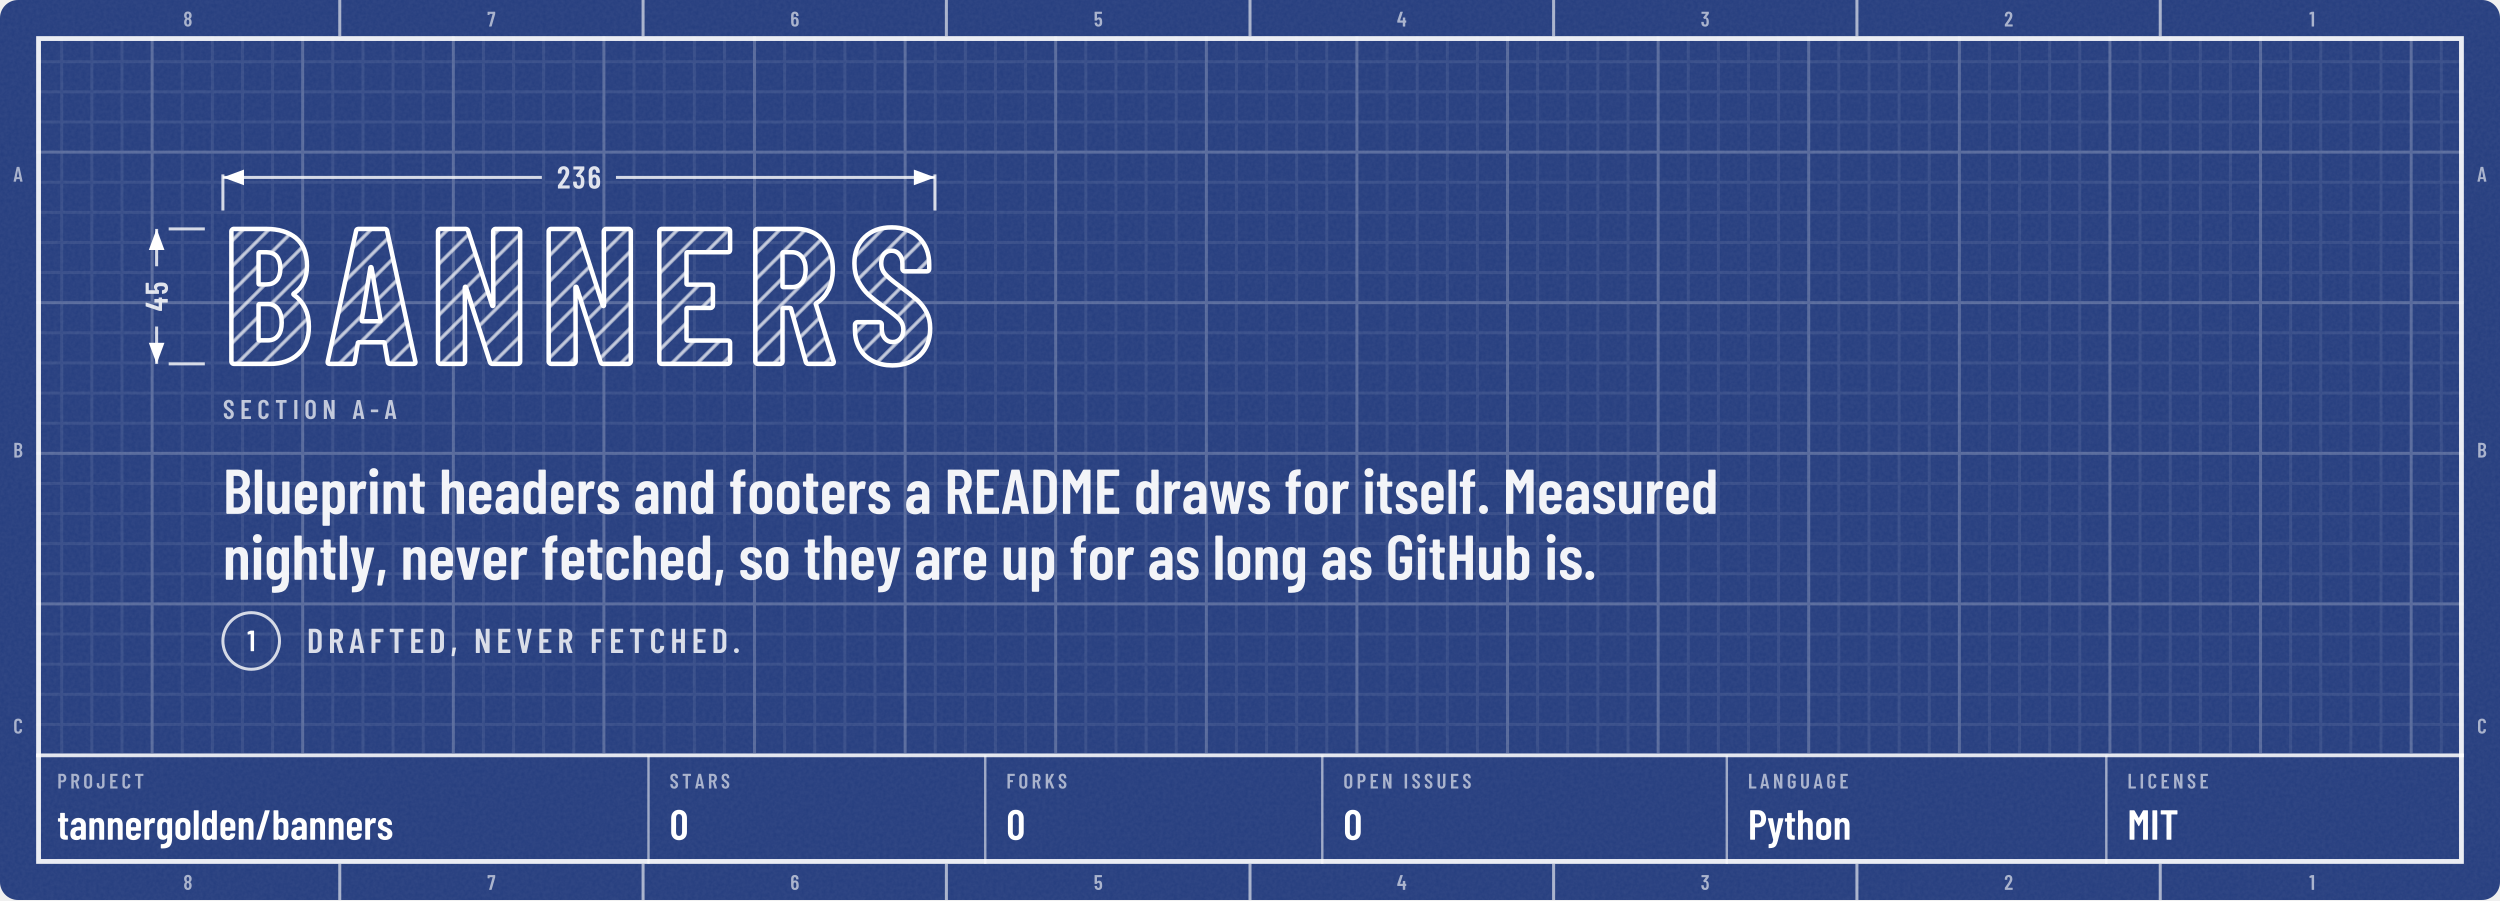
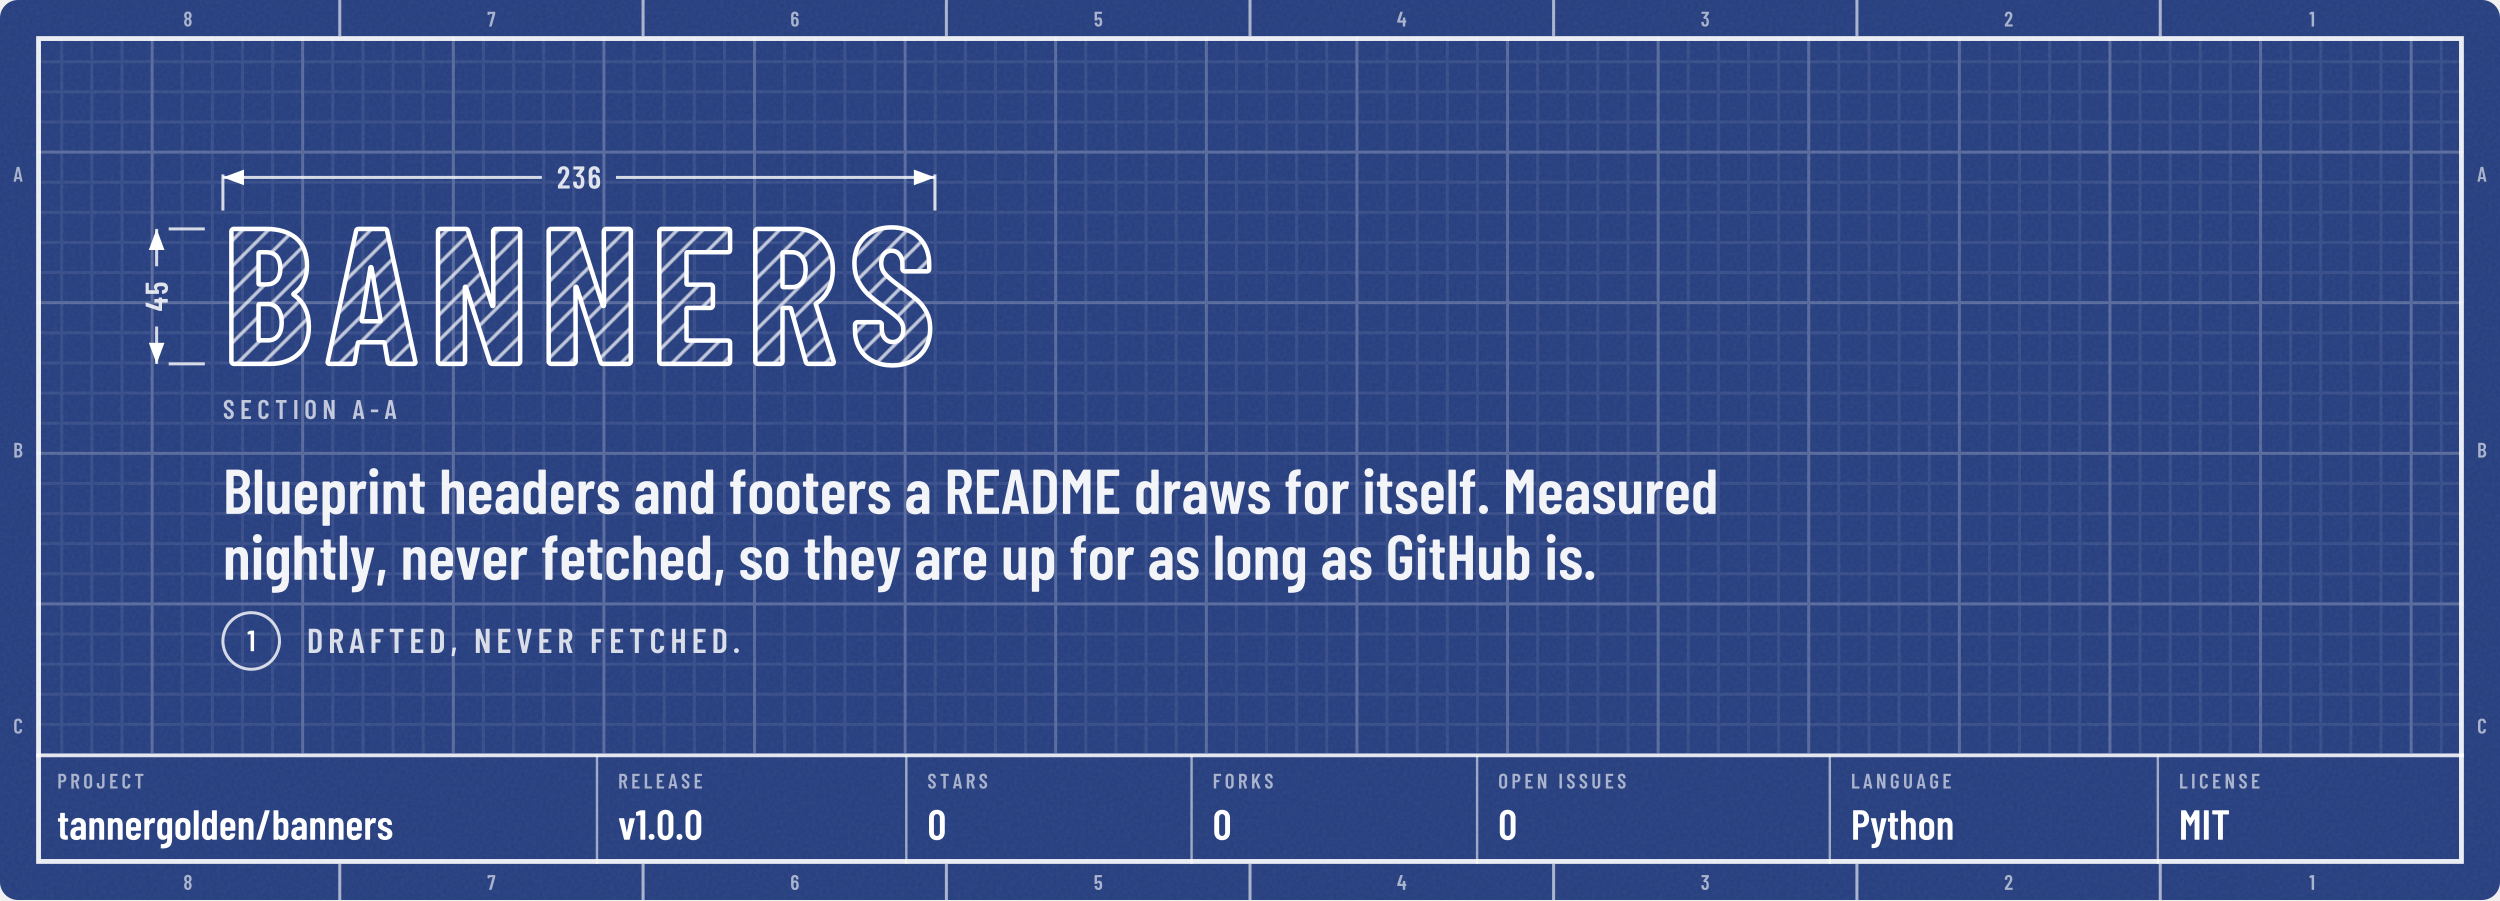
<svg xmlns="http://www.w3.org/2000/svg" width="830" height="299" viewBox="0 0 830 299" role="img" aria-labelledby="t d">
  <defs>
    <g id="kt1" transform="translate(74 120.8) scale(0.064 -0.064)">
      <use href="#n66" x="0" />
      <use href="#n65" x="530" />
      <use href="#n78" x="1072" />
      <use href="#n78" x="1646" />
      <use href="#n69" x="2220" />
      <use href="#n82" x="2718" />
      <use href="#n83" x="3249" />
    </g>
    <mask id="km2" maskUnits="userSpaceOnUse" x="70" y="70.9" width="244.4" height="65.9">
      <use href="#kt1" fill="#FFFFFF" />
    </mask>
    <pattern id="kp3" width="6" height="6" patternUnits="userSpaceOnUse" patternTransform="rotate(45)">
      <path d="M3 0V6" stroke="#FFFFFF" stroke-opacity="0.7" stroke-width="1.1" />
    </pattern>
    <clipPath id="kc4">
      <rect x="0" y="0" width="830" height="298.8" rx="6" />
    </clipPath>
    <filter id="kn5" x="0" y="0" width="100%" height="100%">
      <feTurbulence type="fractalNoise" baseFrequency=".85" numOctaves="2" stitchTiles="stitch" />
      <feColorMatrix values="0 0 0 0 1 0 0 0 0 1 0 0 0 0 1 0 0 0 0.06 0" />
    </filter>
    <pattern id="kp6" width="10" height="10" patternUnits="userSpaceOnUse">
      <path d="M10 .5H.5V10" fill="none" stroke="#FFFFFF" stroke-opacity="0.075" />
    </pattern>
    <pattern id="kp7" width="50" height="50" patternUnits="userSpaceOnUse">
      <path d="M50 .5H.5V50" fill="none" stroke="#FFFFFF" stroke-opacity="0.16" />
    </pattern>
    <clipPath id="kc8">
      <path clip-rule="evenodd" d="M12 12h806v274.8h-806zM12 250.8h806v36h-806z" />
    </clipPath>
    <path id="m44" d="M33 -78 59 146Q60 157 71 157H151Q164 157 161 144L112 -80Q110 -91 99 -91H45Q39 -91 36 -88Q32 -84 33 -78Z" />
    <path id="m45" d="M27 263V339Q27 344 30 348Q34 351 39 351H286Q291 351 294 348Q298 344 298 339V263Q298 258 294 254Q291 251 286 251H39Q34 251 30 254Q27 258 27 263Z" />
    <path id="m46" d="M35 69Q35 100 55 120Q75 140 106 140Q137 140 156 120Q176 100 176 69Q176 38 156 18Q136 -2 106 -2Q75 -2 55 18Q35 38 35 69Z" />
    <path id="m47" d="M21 14 226 690Q229 700 239 700H331Q337 700 340 696Q343 692 341 686L136 10Q133 0 123 0H31Q25 0 22 4Q19 8 21 14Z" />
    <path id="m48" d="M38 183V517Q38 604 89 658Q140 711 224 711Q309 711 360 658Q412 604 412 517V183Q412 96 360 42Q309 -11 224 -11Q140 -11 89 42Q38 96 38 183ZM296 176V524Q296 563 276 586Q257 610 224 610Q192 610 173 586Q154 563 154 524V176Q154 137 173 114Q192 90 224 90Q257 90 276 114Q296 137 296 176Z" />
    <path id="m49" d="M122 700H218Q223 700 226 696Q230 693 230 688V12Q230 7 226 4Q223 0 218 0H126Q121 0 118 4Q114 7 114 12V576Q114 578 112 580Q111 582 109 581L27 565H24Q13 565 13 576L10 643Q10 653 18 657L107 697Q114 700 122 700Z" />
    <path id="m50" d="M173 100H392Q397 100 400 96Q404 93 404 88V12Q404 7 400 4Q397 0 392 0H43Q38 0 34 4Q31 7 31 12V92Q31 101 36 107L75 160Q114 212 152 266Q189 320 215 363Q273 459 273 522Q273 562 256 585Q238 608 209 608Q180 608 163 586Q146 563 147 526V487Q147 482 144 478Q140 475 135 475H41Q36 475 32 478Q29 482 29 487V530Q33 610 84 659Q134 708 214 708Q293 708 342 656Q390 605 390 521Q390 471 373 422Q356 373 319 317Q294 277 260 229Q225 181 214 166Q184 126 170 106Q168 104 169 102Q170 100 173 100Z" />
    <path id="m51" d="M387 218Q387 169 380 134Q368 66 326 29Q283 -8 210 -8Q134 -8 86 32Q38 73 32 143Q30 165 28 207Q28 219 40 219H132Q144 219 144 207Q146 173 148 156Q153 125 169 108Q185 92 210 92Q234 92 250 108Q266 123 271 152Q276 182 276 230Q276 281 269 315Q263 341 248 355Q233 369 210 369Q195 369 183 360Q177 356 174 356Q172 356 166 360L119 408Q115 412 115 417Q115 421 118 425L243 595Q245 597 244 599Q242 601 239 601H49Q44 601 40 604Q37 608 37 613V688Q37 693 40 696Q44 700 49 700H373Q378 700 382 696Q385 693 385 688V609Q385 602 380 594L266 438Q262 432 268 431Q309 426 338 392Q368 358 378 307Q387 267 387 218Z" />
    <path id="m52" d="M443 275V194Q443 189 440 186Q436 182 431 182H401Q396 182 396 177V12Q396 7 392 4Q389 0 384 0H292Q287 0 284 4Q280 7 280 12V177Q280 182 275 182H29Q24 182 20 186Q17 189 17 194V259Q17 268 19 274L158 690Q161 700 171 700H271Q277 700 280 696Q283 693 281 686L153 293Q152 287 157 287H275Q280 287 280 292V412Q280 417 284 420Q287 424 292 424H384Q389 424 392 420Q396 417 396 412V292Q396 287 401 287H431Q436 287 440 284Q443 280 443 275Z" />
    <path id="m53" d="M400 216Q400 175 396 146Q391 72 344 32Q297 -8 219 -8Q145 -8 99 30Q53 68 43 144L40 172Q40 184 52 184H144Q156 184 157 172Q157 166 159 154Q171 92 219 92Q244 92 260 108Q275 124 280 153Q284 178 284 217Q284 254 278 281Q273 307 258 322Q242 336 219 336Q171 336 157 290Q154 279 144 279H51Q46 279 42 282Q39 286 39 291V688Q39 693 42 696Q46 700 51 700H377Q382 700 386 696Q389 693 389 688V612Q389 607 386 604Q382 600 377 600H160Q155 600 155 595V400Q155 397 157 396Q159 396 161 398Q178 416 202 426Q227 437 254 437Q314 437 350 398Q387 360 394 290Q400 259 400 216Z" />
    <path id="m54" d="M401 216Q401 193 399 151Q394 75 346 34Q299 -8 221 -8Q147 -8 101 30Q55 69 46 144Q40 171 40 207L39 532Q39 613 88 660Q138 708 219 708Q295 708 343 660Q391 612 391 532V507Q391 502 388 498Q384 495 379 495H287Q282 495 278 498Q275 502 275 507V526Q275 560 258 582Q242 605 219 605Q191 605 174 583Q156 561 156 526V423Q156 420 158 419Q160 418 162 420Q191 447 234 447Q303 447 346 403Q389 359 396 286Q401 253 401 216ZM284 224Q284 250 279 295Q267 353 220 353Q196 353 180 338Q165 322 160 292Q156 257 156 224Q156 195 159 157Q164 125 180 108Q195 91 220 91Q245 91 260 109Q276 127 281 160Q284 196 284 224Z" />
    <path id="m55" d="M90 13 255 594Q257 600 251 600H116Q111 600 111 595V559Q111 554 108 550Q104 547 99 547H28Q23 547 20 550Q16 554 16 559L17 688Q17 693 20 696Q24 700 29 700H368Q373 700 376 696Q380 693 380 688V607Q380 603 378 593L211 10Q208 0 197 0H100Q87 0 90 13Z" />
    <path id="m56" d="M325 364Q358 345 375 306Q396 259 396 200Q396 147 380 107Q360 53 318 22Q275 -8 216 -8Q158 -8 116 22Q73 52 53 106Q38 148 38 200Q38 259 56 301Q71 341 109 363Q113 366 109 369Q76 390 58 427Q38 470 38 523Q38 581 58 620Q78 664 120 688Q161 712 216 712Q270 712 312 688Q353 665 374 621Q396 579 396 523Q396 471 376 429Q358 392 325 371Q319 367 325 364ZM159 559Q152 541 152 513Q152 483 162 456Q169 435 183 423Q197 411 216 411Q237 411 252 424Q266 436 273 459Q281 483 281 513Q281 547 271 568Q264 589 250 600Q236 612 216 612Q198 612 184 602Q171 591 164 573ZM281 206Q281 244 272 271Q266 295 252 308Q237 322 216 322Q195 322 180 308Q166 294 160 268Q152 242 152 208Q152 177 158 151Q163 123 178 108Q194 92 216 92Q239 92 255 108Q271 124 276 153Q281 180 281 206Z" />
    <path id="m65" d="M325 11 306 116Q306 121 300 121H154Q148 121 148 116L129 11Q128 0 116 0H25Q11 0 14 13L162 689Q164 700 175 700H281Q292 700 294 689L442 13V9Q442 0 431 0H338Q326 0 325 11ZM171 212H282Q288 212 287 217L229 533Q228 536 226 536Q224 536 223 533L166 217Q165 212 171 212Z" />
    <path id="m66" d="M242 0H66Q61 0 58 4Q54 7 54 12V688Q54 693 58 696Q61 700 66 700H224Q319 700 373 652Q427 604 427 512Q427 409 354 365Q349 362 352 359Q391 334 413 292Q435 250 435 192Q435 100 382 50Q328 0 242 0ZM170 595V409Q170 404 175 404H226Q267 404 290 429Q313 454 313 500Q313 548 290 574Q267 600 226 600H175Q170 600 170 595ZM319 208Q319 260 296 290Q273 319 233 319H175Q170 319 170 314V106Q170 101 175 101H233Q273 101 296 129Q319 157 319 208Z" />
    <path id="m67" d="M42 180V521Q42 607 94 658Q145 708 230 708Q316 708 368 658Q420 607 420 521V509Q420 504 416 500Q413 496 408 496L315 492Q303 492 303 504V529Q303 564 283 586Q263 608 230 608Q198 608 178 586Q158 564 158 529V171Q158 136 178 114Q198 92 230 92Q263 92 283 114Q303 136 303 171V196Q303 201 306 204Q310 208 315 208L408 204Q413 204 416 200Q420 197 420 192V180Q420 95 368 44Q316 -8 230 -8Q145 -8 94 44Q42 95 42 180Z" />
    <path id="m68" d="M54 12V688Q54 693 58 696Q61 700 66 700H237Q323 700 374 648Q426 596 426 509V191Q426 104 374 52Q323 0 237 0H66Q61 0 58 4Q54 7 54 12ZM175 100 235 101Q268 101 288 128Q309 154 310 198V502Q310 547 290 574Q269 600 234 600H175Q170 600 170 595V105Q170 100 175 100Z" />
    <path id="m69" d="M391 600H175Q170 600 170 595V406Q170 401 175 401H303Q308 401 312 398Q315 394 315 389V312Q315 307 312 304Q308 300 303 300H175Q170 300 170 295V105Q170 100 175 100H391Q396 100 400 96Q403 93 403 88V12Q403 7 400 4Q396 0 391 0H66Q61 0 58 4Q54 7 54 12V688Q54 693 58 696Q61 700 66 700H391Q396 700 400 696Q403 693 403 688V612Q403 607 400 604Q396 600 391 600Z" />
    <path id="m70" d="M390 600H175Q170 600 170 595V406Q170 401 175 401H302Q307 401 310 398Q314 394 314 389V312Q314 307 310 304Q307 300 302 300H175Q170 300 170 295V12Q170 7 166 4Q163 0 158 0H66Q61 0 58 4Q54 7 54 12V688Q54 693 58 696Q61 700 66 700H390Q395 700 398 696Q402 693 402 688V612Q402 607 398 604Q395 600 390 600Z" />
    <path id="m71" d="M42 173V527Q42 609 94 658Q145 708 230 708Q315 708 368 658Q420 609 420 526V487Q420 482 416 478Q413 475 408 475H316Q311 475 308 478Q304 482 304 487V528Q304 564 284 586Q263 608 230 608Q197 608 177 586Q157 564 157 528V172Q157 136 177 114Q197 92 230 92Q263 92 284 114Q304 136 304 172V268Q304 273 299 273H238Q233 273 230 276Q226 280 226 285V358Q226 363 230 366Q233 370 238 370H408Q413 370 416 366Q420 363 420 358V173Q420 91 368 42Q315 -8 230 -8Q145 -8 94 42Q42 91 42 173Z" />
    <path id="m72" d="M319 700H411Q416 700 420 696Q423 693 423 688V12Q423 7 420 4Q416 0 411 0H319Q314 0 310 4Q307 7 307 12V295Q307 300 302 300H175Q170 300 170 295V12Q170 7 166 4Q163 0 158 0H66Q61 0 58 4Q54 7 54 12V688Q54 693 58 696Q61 700 66 700H158Q163 700 166 696Q170 693 170 688V406Q170 401 175 401H302Q307 401 307 406V688Q307 693 310 696Q314 700 319 700Z" />
    <path id="m73" d="M54 12V688Q54 693 58 696Q61 700 66 700H158Q163 700 166 696Q170 693 170 688V12Q170 7 166 4Q163 0 158 0H66Q61 0 58 4Q54 7 54 12Z" />
    <path id="m74" d="M17 173V247Q17 252 20 256Q24 259 29 259H121Q126 259 130 256Q133 252 133 247V171Q133 136 152 114Q171 92 202 92Q233 92 252 114Q272 136 272 171V688Q272 693 276 696Q279 700 284 700H376Q381 700 384 696Q388 693 388 688V173Q388 91 336 42Q285 -8 202 -8Q119 -8 68 42Q17 91 17 173Z" />
    <path id="m75" d="M54 12V688Q54 693 58 696Q61 700 66 700H158Q163 700 166 696Q170 693 170 688V412Q170 408 172 408Q174 407 176 410L326 691Q331 700 341 700H440Q447 700 449 696Q451 692 448 686L298 405Q297 401 297 399L459 14Q460 12 460 8Q460 0 450 0H351Q340 0 337 9L219 298Q218 301 216 300Q214 300 212 298L172 231Q170 227 170 225V12Q170 7 166 4Q163 0 158 0H66Q61 0 58 4Q54 7 54 12Z" />
    <path id="m76" d="M54 12V688Q54 693 58 696Q61 700 66 700H158Q163 700 166 696Q170 693 170 688V105Q170 100 175 100H391Q396 100 400 96Q403 93 403 88V12Q403 7 400 4Q396 0 391 0H66Q61 0 58 4Q54 7 54 12Z" />
    <path id="m77" d="M383 700H475Q480 700 484 696Q487 693 487 688V12Q487 7 484 4Q480 0 475 0H383Q378 0 374 4Q371 7 371 12V484Q371 488 369 488Q367 488 365 485L278 327Q273 319 269 319Q265 319 260 327L173 485Q171 488 169 488Q167 488 167 484V12Q167 7 164 4Q160 0 155 0H63Q58 0 54 4Q51 7 51 12V688Q51 693 54 696Q58 700 63 700H155Q165 700 170 692L267 521Q270 517 273 521L368 692Q373 700 383 700Z" />
    <path id="m78" d="M350 700H441Q446 700 450 696Q453 693 453 688V12Q453 7 450 4Q446 0 441 0H336Q326 0 323 10L174 434Q173 437 170 436Q168 436 168 433L169 12Q169 7 166 4Q162 0 157 0H66Q61 0 58 4Q54 7 54 12V688Q54 693 58 696Q61 700 66 700H169Q179 700 182 690L332 269Q333 266 336 266Q338 267 338 270V688Q338 693 342 696Q345 700 350 700Z" />
    <path id="m79" d="M42 182V518Q42 604 94 656Q147 708 233 708Q319 708 372 656Q425 604 425 518V182Q425 96 372 44Q319 -8 233 -8Q147 -8 94 44Q42 96 42 182ZM309 177V523Q309 561 288 584Q267 608 233 608Q199 608 178 584Q158 561 158 523V177Q158 139 178 116Q199 92 233 92Q267 92 288 116Q309 139 309 177Z" />
    <path id="m80" d="M432 495Q432 405 384 350Q337 295 259 295H174Q169 295 169 290V12Q169 7 166 4Q162 0 157 0H65Q60 0 56 4Q53 7 53 12V689Q53 694 56 698Q60 701 65 701H253Q306 701 346 675Q387 649 410 602Q432 555 432 495ZM316 492Q316 542 294 572Q271 601 234 601H174Q169 601 169 596V391Q169 386 174 386H234Q271 386 294 414Q316 443 316 492Z" />
    <path id="m82" d="M318 10 233 297Q231 301 228 301H175Q170 301 170 296V12Q170 7 166 4Q163 0 158 0H66Q61 0 58 4Q54 7 54 12V688Q54 693 58 696Q61 700 66 700H254Q307 700 348 674Q388 649 410 602Q433 556 433 496Q433 434 409 389Q385 344 342 321Q338 320 339 315L437 14Q438 12 438 9Q438 0 427 0H331Q321 0 318 10ZM170 595V396Q170 391 175 391H236Q272 391 294 419Q317 447 317 495Q317 543 294 572Q272 600 236 600H175Q170 600 170 595Z" />
    <path id="m83" d="M34 173V199Q34 204 38 208Q41 211 46 211H137Q142 211 146 208Q149 204 149 199V179Q149 140 168 116Q188 92 219 92Q250 92 270 114Q290 137 290 174Q290 200 279 219Q268 238 248 255Q228 272 184 304Q134 340 104 368Q73 396 52 436Q32 475 32 527Q32 610 82 659Q132 708 214 708Q297 708 348 656Q399 605 399 520V496Q399 491 396 488Q392 484 387 484H297Q292 484 288 488Q285 491 285 496V522Q285 561 266 584Q246 608 214 608Q184 608 165 586Q146 565 146 527Q146 491 166 466Q187 441 247 397Q308 352 339 324Q370 295 387 261Q404 227 404 180Q404 95 353 44Q302 -8 219 -8Q136 -8 85 42Q34 92 34 173Z" />
    <path id="m84" d="M425 688V612Q425 607 422 604Q418 600 413 600H286Q281 600 281 595V12Q281 7 278 4Q274 0 269 0H177Q172 0 168 4Q165 7 165 12V595Q165 600 160 600H40Q35 600 32 604Q28 607 28 612V688Q28 693 32 696Q35 700 40 700H413Q418 700 422 696Q425 693 425 688Z" />
    <path id="m85" d="M50 194V688Q50 693 54 696Q57 700 62 700H154Q159 700 162 696Q166 693 166 688V182Q166 142 186 117Q206 92 239 92Q272 92 292 117Q312 142 312 182V688Q312 693 316 696Q319 700 324 700H416Q421 700 424 696Q428 693 428 688V194Q428 103 376 48Q324 -8 239 -8Q153 -8 102 48Q50 103 50 194Z" />
    <path id="m86" d="M171 11 28 687 27 691Q27 700 38 700H139Q151 700 152 689L235 208Q236 205 238 205Q240 205 241 208L322 689Q323 700 335 700H433Q446 700 443 687L299 11Q297 0 286 0H184Q173 0 171 11Z" />
    <path id="m97" d="M397 352V12Q397 7 394 4Q390 0 385 0H293Q288 0 284 4Q281 7 281 12V31Q281 34 279 35Q277 36 275 33Q240 -8 173 -8Q116 -8 72 24Q29 57 29 143Q29 233 82 271Q134 309 224 309H276Q281 309 281 314V340Q281 376 263 398Q245 419 218 419Q197 419 183 406Q169 392 166 369Q165 357 153 357H56Q44 357 45 369Q50 437 98 478Q147 519 220 519Q299 519 348 473Q397 427 397 352ZM281 160V217Q281 222 276 222H224Q190 222 169 204Q148 185 148 150Q148 119 164 104Q180 88 205 88Q235 88 258 107Q281 126 281 160Z" />
    <path id="m98" d="M399 357V154Q399 80 362 36Q325 -8 258 -8Q204 -8 168 27Q166 29 164 28Q162 27 162 24V12Q162 7 158 4Q155 0 150 0H58Q53 0 50 4Q46 7 46 12V688Q46 693 50 696Q53 700 58 700H150Q155 700 158 696Q162 693 162 688V486Q162 483 164 482Q167 482 170 486Q189 503 212 511Q236 519 258 519Q324 519 362 476Q399 433 399 357ZM222 419Q198 419 182 404Q166 388 162 362V149Q166 123 182 108Q198 92 222 92Q250 92 267 112Q284 131 284 163V348Q284 380 267 400Q250 419 222 419Z" />
    <path id="m99" d="M38 155V357Q38 430 86 474Q133 519 215 519Q297 519 345 476Q393 432 393 365V351Q393 346 390 342Q386 339 381 339L289 335Q277 335 277 347V357Q277 382 260 400Q242 419 215 419Q188 419 171 399Q154 379 154 348V163Q154 132 171 112Q188 92 215 92Q242 92 260 110Q277 129 277 155V165Q277 170 280 174Q284 177 289 177L381 176Q386 176 390 172Q393 169 393 164V146Q393 77 345 34Q297 -8 215 -8Q133 -8 86 36Q38 80 38 155Z" />
    <path id="m100" d="M287 700H379Q384 700 388 696Q391 693 391 688V12Q391 7 388 4Q384 0 379 0H287Q282 0 278 4Q275 7 275 12V24Q275 27 273 28Q271 29 269 27Q233 -8 179 -8Q112 -8 75 36Q38 80 38 154V357Q38 433 76 476Q113 519 179 519Q202 519 226 510Q250 502 269 483Q271 481 273 482Q275 483 275 486V688Q275 693 278 696Q282 700 287 700ZM275 149V362Q271 388 255 404Q239 419 215 419Q187 419 170 400Q153 380 153 348V163Q153 131 170 112Q187 92 215 92Q239 92 255 108Q271 123 275 149Z" />
    <path id="m101" d="M380 213H159Q154 213 154 208V163Q154 132 171 112Q188 92 215 92Q238 92 254 106Q271 121 276 144Q279 154 289 154L378 150Q383 150 386 146Q390 143 389 137Q382 67 338 30Q294 -8 215 -8Q133 -8 86 36Q38 79 38 154V357Q38 430 86 474Q133 519 215 519Q297 519 344 474Q392 430 392 357V225Q392 220 388 216Q385 213 380 213ZM154 348V303Q154 298 159 298H272Q277 298 277 303V348Q277 380 260 400Q243 419 215 419Q188 419 171 399Q154 379 154 348Z" />
    <path id="m102" d="M265 499V440Q265 435 262 432Q258 428 253 428H191Q186 428 186 423V12Q186 7 182 4Q179 0 174 0H83Q78 0 74 4Q71 7 71 12V423Q71 428 66 428H34Q29 428 26 432Q22 435 22 440V499Q22 504 26 508Q29 511 34 511H66Q71 511 71 516V541Q71 631 112 668Q153 705 243 704H251Q256 704 260 700Q263 697 263 692L261 624Q261 619 258 616Q254 612 249 612H244Q214 611 200 592Q186 574 186 536V516Q186 511 191 511H253Q258 511 262 508Q265 504 265 499Z" />
    <path id="m103" d="M287 511H379Q384 511 388 508Q391 504 391 499V19Q391 -89 342 -148Q293 -206 167 -206Q145 -206 134 -205Q122 -204 122 -192V-115Q122 -102 135 -104Q192 -105 222 -90Q253 -75 264 -46Q275 -17 275 30V41Q275 44 273 44Q271 45 269 42Q236 -1 175 -1Q108 -1 73 42Q38 86 38 161V357Q38 434 74 476Q109 519 175 519Q236 519 269 476Q271 473 273 474Q275 474 275 477V499Q275 504 278 508Q282 511 287 511ZM275 169V348Q275 380 258 400Q242 419 215 419Q188 419 171 399Q154 379 154 348V169Q154 138 171 118Q188 99 215 99Q242 99 258 118Q275 138 275 169Z" />
    <path id="m104" d="M397 352V12Q397 7 394 4Q390 0 385 0H293Q288 0 284 4Q281 7 281 12V343Q281 379 266 399Q251 419 223 419Q194 419 178 398Q162 377 162 340V12Q162 7 158 4Q155 0 150 0H58Q53 0 50 4Q46 7 46 12V688Q46 693 50 696Q53 700 58 700H150Q155 700 158 696Q162 693 162 688V479Q162 476 164 476Q167 475 170 479Q204 519 265 519Q330 519 364 476Q397 432 397 352Z" />
    <path id="m105" d="M36 652Q36 683 56 703Q76 723 107 723Q138 723 158 703Q177 683 177 652Q177 621 157 601Q137 581 107 581Q76 581 56 601Q36 621 36 652ZM50 12V499Q50 504 54 508Q57 511 62 511H154Q159 511 162 508Q166 504 166 499V12Q166 7 162 4Q159 0 154 0H62Q57 0 54 4Q50 7 50 12Z" />
    <path id="m108" d="M42 12V688Q42 693 46 696Q49 700 54 700H146Q151 700 154 696Q158 693 158 688V12Q158 7 154 4Q151 0 146 0H54Q49 0 46 4Q42 7 42 12Z" />
    <path id="m110" d="M397 352V12Q397 7 394 4Q390 0 385 0H293Q288 0 284 4Q281 7 281 12V343Q281 379 266 399Q251 419 223 419Q194 419 178 398Q162 377 162 340V12Q162 7 158 4Q155 0 150 0H58Q53 0 50 4Q46 7 46 12V499Q46 504 50 508Q53 511 58 511H150Q155 511 158 508Q162 504 162 499V479Q162 476 164 476Q167 475 170 479Q204 519 265 519Q330 519 364 476Q397 432 397 352Z" />
    <path id="m111" d="M38 155V356Q38 430 86 474Q134 519 216 519Q299 519 347 474Q395 430 395 356V155Q395 80 348 36Q300 -8 216 -8Q133 -8 86 36Q38 80 38 155ZM279 164V348Q279 379 262 399Q244 419 216 419Q188 419 171 400Q154 380 154 348V164Q154 132 171 112Q188 93 216 93Q244 93 262 112Q279 132 279 164Z" />
    <path id="m112" d="M403 357V155Q403 78 366 35Q329 -8 262 -8Q239 -8 215 0Q191 9 172 28Q170 30 168 29Q166 28 166 25V-177Q166 -182 162 -186Q159 -189 154 -189H62Q57 -189 54 -186Q50 -182 50 -177V499Q50 504 54 508Q57 511 62 511H154Q159 511 162 508Q166 504 166 499V487Q166 484 168 484Q171 483 174 487Q209 519 262 519Q329 519 366 476Q403 432 403 357ZM226 420Q199 420 182 400Q166 380 166 348V163Q166 131 182 112Q199 92 226 92Q254 92 271 112Q288 131 288 163V348Q288 380 271 400Q254 420 226 420Z" />
    <path id="m114" d="M297 507Q305 502 303 492L287 399Q286 387 273 392Q259 396 247 396Q235 396 225 393Q197 389 180 362Q162 334 162 296V13Q162 8 158 4Q155 1 150 1H58Q53 1 50 4Q46 8 46 13V499Q46 504 50 508Q53 511 58 511H150Q155 511 158 508Q162 504 162 499V453Q162 449 164 448Q166 448 167 452Q194 517 255 517Q282 517 297 507Z" />
    <path id="m115" d="M30 135V142Q30 147 34 150Q37 154 42 154H128Q133 154 136 150Q140 147 140 142V137Q140 113 158 97Q177 81 204 81Q230 81 245 96Q260 111 260 134Q260 154 247 168Q234 181 219 188Q204 195 165 211Q108 233 72 267Q35 301 35 368Q35 438 80 478Q124 517 200 517Q278 517 324 476Q369 434 369 364Q369 359 366 356Q362 352 357 352H273Q268 352 264 356Q261 359 261 364V370Q261 394 244 410Q228 426 203 426Q177 426 162 410Q146 393 146 370Q146 351 158 338Q170 325 185 318Q200 310 235 295Q277 278 306 262Q334 245 356 214Q377 184 377 139Q377 72 330 33Q283 -6 203 -6Q124 -6 77 32Q30 70 30 135Z" />
    <path id="m116" d="M248 429H186Q181 429 181 424V162Q181 127 194 114Q207 100 233 101H240Q245 101 248 98Q252 94 252 89V12Q252 7 248 4Q245 0 240 0H206Q138 0 104 25Q69 50 69 119V424Q69 429 64 429H29Q24 429 20 432Q17 436 17 441V499Q17 504 20 508Q24 511 29 511H64Q69 511 69 516V626Q69 631 72 634Q76 638 81 638H169Q174 638 178 634Q181 631 181 626V516Q181 511 186 511H248Q253 511 256 508Q260 504 260 499V441Q260 436 256 432Q253 429 248 429Z" />
    <path id="m117" d="M289 511H381Q386 511 390 508Q393 504 393 499V12Q393 7 390 4Q386 0 381 0H289Q284 0 280 4Q277 7 277 12V34Q277 37 275 38Q273 39 271 36Q242 -7 178 -7Q117 -7 80 30Q42 66 42 142V499Q42 504 46 508Q49 511 54 511H146Q151 511 154 508Q158 504 158 499V167Q158 92 216 92Q245 92 261 114Q277 135 277 172V499Q277 504 280 508Q284 511 289 511Z" />
    <path id="m118" d="M141 10 19 499V503Q19 512 30 512H132Q144 512 145 501L205 190Q206 187 208 187Q210 187 211 190L270 501Q271 512 283 512L385 510Q399 510 396 497L275 10Q272 0 261 0H155Q144 0 141 10Z" />
    <path id="m119" d="M126 11 19 499V503Q19 512 30 512H118Q130 512 131 501L183 190Q184 187 186 187Q188 187 189 190L244 501Q245 512 257 512H335Q347 512 348 501L404 189Q405 186 407 186Q409 186 410 189L463 501Q464 512 476 512L563 510Q576 510 573 497L466 11Q464 0 453 0H363Q351 0 350 11L297 303Q296 306 294 306Q292 306 291 303L239 11Q238 0 226 0H139Q128 0 126 11Z" />
    <path id="m121" d="M34 -187V-115Q34 -110 37 -106Q40 -103 44 -103Q77 -102 96 -94Q115 -87 126 -66Q138 -44 143 -3L142 3L16 499V503Q16 512 27 512H125Q137 512 138 501L199 170Q200 167 202 167Q204 167 205 170L264 501Q265 512 277 512L376 510Q390 510 387 497L253 -28Q234 -99 213 -134Q192 -169 154 -184Q116 -199 45 -199H40Q38 -199 36 -196Q34 -192 34 -187Z" />
    <path id="n65" d="M325 11 309 107Q309 112 303 112H176Q170 112 170 107L154 11Q153 0 141 0H24Q11 0 14 13L161 689Q163 700 174 700H309Q320 700 322 689L468 13L469 9Q469 0 458 0H338Q326 0 325 11ZM194 221H284Q289 221 288 226L241 499Q240 502 238 502Q236 502 235 499L190 226Q190 221 194 221Z" />
    <path id="n66" d="M245 0H56Q51 0 48 4Q44 7 44 12V688Q44 693 48 696Q51 700 56 700H223Q323 700 380 652Q436 604 436 509Q436 410 368 365Q364 362 367 359Q446 303 446 193Q446 100 390 50Q334 0 245 0ZM185 574V417Q185 412 190 412H226Q260 412 279 434Q298 455 298 494Q298 535 280 557Q261 579 226 579H190Q185 579 185 574ZM305 214Q305 258 286 284Q267 310 235 310H190Q185 310 185 305V127Q185 122 190 122H234Q267 122 286 146Q305 170 305 214Z" />
    <path id="n69" d="M399 579H190Q185 579 185 574V416Q185 411 190 411H310Q315 411 318 408Q322 404 322 399V302Q322 297 318 294Q315 290 310 290H190Q185 290 185 285V126Q185 121 190 121H399Q404 121 408 118Q411 114 411 109V12Q411 7 408 4Q404 0 399 0H56Q51 0 48 4Q44 7 44 12V688Q44 693 48 696Q51 700 56 700H399Q404 700 408 696Q411 693 411 688V591Q411 586 408 582Q404 579 399 579Z" />
    <path id="n78" d="M342 700H458Q463 700 466 696Q470 693 470 688V12Q470 7 466 4Q463 0 458 0H326Q316 0 313 10L189 397Q188 400 186 400Q183 399 183 396L184 12Q184 7 180 4Q177 0 172 0H56Q51 0 48 4Q44 7 44 12V688Q44 693 48 696Q51 700 56 700H187Q197 700 200 690L325 303Q326 300 328 300Q331 301 331 304L330 688Q330 693 334 696Q337 700 342 700Z" />
    <path id="n82" d="M306 10 229 286Q227 290 224 290H190Q185 290 185 285V12Q185 7 182 4Q178 0 173 0H56Q51 0 48 4Q44 7 44 12V688Q44 693 48 696Q51 700 56 700H258Q313 700 356 674Q399 647 422 599Q446 551 446 489Q446 430 424 385Q401 340 361 315Q359 314 358 312Q357 311 358 309L450 14L451 10Q451 0 440 0H320Q309 0 306 10ZM185 574V403Q185 398 190 398H235Q266 398 286 422Q305 447 305 488Q305 530 286 554Q266 579 235 579H190Q185 579 185 574Z" />
    <path id="n83" d="M30 175V204Q30 209 34 212Q37 216 42 216H157Q162 216 166 212Q169 209 169 204V182Q169 151 185 132Q201 113 225 113Q249 113 265 131Q281 149 281 178Q281 208 261 230Q241 251 183 293Q133 329 102 357Q71 385 49 426Q27 467 27 521Q27 606 80 657Q133 708 220 708Q308 708 362 655Q415 602 415 516V492Q415 487 412 484Q408 480 403 480H288Q283 480 280 484Q276 487 276 492V519Q276 550 260 568Q245 587 220 587Q196 587 181 570Q166 552 166 521Q166 491 185 468Q204 445 260 404Q322 358 354 330Q385 301 402 266Q420 232 420 184Q420 96 366 44Q312 -8 224 -8Q166 -8 122 15Q78 38 54 80Q30 121 30 175Z" />
  </defs>
  <rect y="0" width="830" height="298.8" rx="6" fill="#253D7E" />
  <rect y="0" width="830" height="298.8" clip-path="url(#kc4)" filter="url(#kn5)" />
  <g clip-path="url(#kc8)">
    <rect y="0" width="830" height="298.8" fill="url(#kp6)" />
    <rect y="0" width="830" height="298.8" fill="url(#kp7)" />
  </g>
  <rect x="12.8" y="12.8" width="804.4" height="273.2" fill="none" stroke="#FFFFFF" stroke-opacity="0.9" stroke-width="1.6" />
  <path d="M112.8 0V12M112.8 286.8V298.8M213.5 0V12M213.5 286.8V298.8M314.2 0V12M314.2 286.8V298.8M415 0V12M415 286.8V298.8M515.8 0V12M515.8 286.8V298.8M616.5 0V12M616.5 286.8V298.8M717.2 0V12M717.2 286.8V298.8" stroke="#FFFFFF" stroke-opacity="0.6" />
  <g transform="scale(0.007 -0.007)" fill="#FFFFFF" fill-opacity="0.6">
    <use href="#m56" x="8694" y="-1257" />
    <use href="#m56" x="8694" y="-42204" />
    <use href="#m55" x="23108" y="-1257" />
    <use href="#m55" x="23108" y="-42204" />
    <use href="#m54" x="37482" y="-1257" />
    <use href="#m54" x="37482" y="-42204" />
    <use href="#m53" x="51875" y="-1257" />
    <use href="#m53" x="51875" y="-42204" />
    <use href="#m52" x="66253" y="-1257" />
    <use href="#m52" x="66253" y="-42204" />
    <use href="#m51" x="80662" y="-1257" />
    <use href="#m51" x="80662" y="-42204" />
    <use href="#m50" x="95055" y="-1257" />
    <use href="#m50" x="95055" y="-42204" />
    <use href="#m49" x="109524" y="-1257" />
    <use href="#m49" x="109524" y="-42204" />
    <use href="#m65" x="629" y="-8615" />
    <use href="#m65" x="117486" y="-8615" />
    <use href="#m66" x="626" y="-21702" />
    <use href="#m66" x="117483" y="-21702" />
    <use href="#m67" x="629" y="-34789" />
    <use href="#m67" x="117486" y="-34789" />
  </g>
  <path d="M74 69.9V53.9" stroke="#FFFFFF" stroke-opacity="0.8" stroke-dasharray="12 12" stroke-dashoffset="0">
    <animate attributeName="stroke-dashoffset" values="12;12;0" keyTimes="0;.25;1" dur="1.4s" calcMode="spline" keySplines="0 0 1 1;.3 0 .2 1" fill="freeze" />
  </path>
  <path d="M310.4 69.9V53.9" stroke="#FFFFFF" stroke-opacity="0.8" stroke-dasharray="12 12" stroke-dashoffset="0">
    <animate attributeName="stroke-dashoffset" values="12;12;0" keyTimes="0;.25;1" dur="1.4s" calcMode="spline" keySplines="0 0 1 1;.3 0 .2 1" fill="freeze" />
  </path>
  <path d="M74 58.9H179.9M204.5 58.9H310.4" stroke="#FFFFFF" stroke-opacity="0.8" stroke-dasharray="120.2 120.2" stroke-dashoffset="0">
    <animate attributeName="stroke-dashoffset" values="120.2;120.2;0" keyTimes="0;.25;1" dur="1.4s" calcMode="spline" keySplines="0 0 1 1;.3 0 .2 1" fill="freeze" />
  </path>
  <path d="M68 76H47" stroke="#FFFFFF" stroke-opacity="0.8" stroke-dasharray="12 12" stroke-dashoffset="0">
    <animate attributeName="stroke-dashoffset" values="12;12;0" keyTimes="0;.25;1" dur="1.4s" calcMode="spline" keySplines="0 0 1 1;.3 0 .2 1" fill="freeze" />
  </path>
  <path d="M68 120.8H47" stroke="#FFFFFF" stroke-opacity="0.8" stroke-dasharray="12 12" stroke-dashoffset="0">
    <animate attributeName="stroke-dashoffset" values="12;12;0" keyTimes="0;.25;1" dur="1.4s" calcMode="spline" keySplines="0 0 1 1;.3 0 .2 1" fill="freeze" />
  </path>
  <path d="M52 76V88.4M52 108.4V120.8" stroke="#FFFFFF" stroke-opacity="0.8" stroke-dasharray="24.4 24.4" stroke-dashoffset="0">
    <animate attributeName="stroke-dashoffset" values="24.4;24.4;0" keyTimes="0;.25;1" dur="1.4s" calcMode="spline" keySplines="0 0 1 1;.3 0 .2 1" fill="freeze" />
  </path>
  <circle cx="83.4" cy="212.8" r="9.4" fill="none" stroke="#FFFFFF" stroke-opacity="0.8" stroke-dasharray="61.3 61.3" stroke-dashoffset="0">
    <animate attributeName="stroke-dashoffset" values="61.3;61.3;0" keyTimes="0;.25;1" dur="1.4s" calcMode="spline" keySplines="0 0 1 1;.3 0 .2 1" fill="freeze" />
  </circle>
  <path d="M12 250.8H818" stroke="#FFFFFF" stroke-opacity="0.85" stroke-width="1.2" stroke-dasharray="808 808" stroke-dashoffset="0">
    <animate attributeName="stroke-dashoffset" values="808;808;0" keyTimes="0;.25;1" dur="1.4s" calcMode="spline" keySplines="0 0 1 1;.3 0 .2 1" fill="freeze" />
  </path>
  <rect x="70" y="70.9" width="244.4" height="65.9" fill="url(#kp3)" mask="url(#km2)">
    <animate attributeName="opacity" values="0;0;1" keyTimes="0;.72;1" dur="2.8s" fill="freeze" />
  </rect>
  <use href="#kt1" fill="none" stroke="#FFFFFF" stroke-width="23.4" stroke-linejoin="round" stroke-dasharray="5500 5500" stroke-dashoffset="0">
    <animate attributeName="stroke-dashoffset" values="5500;5500;0" keyTimes="0;.1;1" dur="2.4s" calcMode="spline" keySplines="0 0 1 1;.4 .1 .3 1" fill="freeze" />
  </use>
  <path d="M74 58.9l7 -2.6v5.2z" fill="#FFFFFF" />
  <path d="M310.4 58.9l-7 -2.6v5.2z" fill="#FFFFFF" />
  <g transform="translate(184.9 62.6) scale(0.0105 -0.0105)" fill="#FFFFFF" fill-opacity="0.85">
    <use href="#m50" x="0" />
    <use href="#m51" x="482" />
    <use href="#m54" x="965" />
  </g>
  <path d="M52 76l-2.6 7h5.2z" fill="#FFFFFF" />
  <path d="M52 120.8l-2.6 -7h5.2z" fill="#FFFFFF" />
  <g transform="rotate(-90 52 98.4)">
    <g transform="translate(47 102.1) scale(0.0105 -0.0105)" fill="#FFFFFF" fill-opacity="0.85">
      <use href="#m52" x="0" />
      <use href="#m53" x="516" />
    </g>
  </g>
  <g transform="translate(74 139.1) scale(0.009 -0.009)" fill="#FFFFFF" fill-opacity="0.7">
    <use href="#m83" x="0" />
    <use href="#m69" x="634" />
    <use href="#m67" x="1269" />
    <use href="#m84" x="1926" />
    <use href="#m73" x="2578" />
    <use href="#m79" x="3002" />
    <use href="#m78" x="3669" />
    <use href="#m65" x="4776" />
    <use href="#m45" x="5432" />
    <use href="#m65" x="5957" />
  </g>
  <g transform="translate(74 170.6) scale(0.021 -0.021)" fill="#FFFFFF" fill-opacity="0.94">
    <use href="#m66" x="0" />
    <use href="#m108" x="462" />
    <use href="#m117" x="661" />
    <use href="#m101" x="1099" />
    <use href="#m112" x="1525" />
    <use href="#m114" x="1966" />
    <use href="#m105" x="2279" />
    <use href="#m110" x="2494" />
    <use href="#m116" x="2933" />
    <use href="#m104" x="3415" />
    <use href="#m101" x="3854" />
    <use href="#m97" x="4280" />
    <use href="#m100" x="4714" />
    <use href="#m101" x="5151" />
    <use href="#m114" x="5577" />
    <use href="#m115" x="5890" />
    <use href="#m97" x="6488" />
    <use href="#m110" x="6922" />
    <use href="#m100" x="7361" />
    <use href="#m102" x="7998" />
    <use href="#m111" x="8289" />
    <use href="#m111" x="8721" />
    <use href="#m116" x="9153" />
    <use href="#m101" x="9435" />
    <use href="#m114" x="9861" />
    <use href="#m115" x="10174" />
    <use href="#m97" x="10772" />
    <use href="#m82" x="11406" />
    <use href="#m69" x="11867" />
    <use href="#m65" x="12302" />
    <use href="#m68" x="12758" />
    <use href="#m77" x="13230" />
    <use href="#m69" x="13768" />
    <use href="#m100" x="14403" />
    <use href="#m114" x="14840" />
    <use href="#m97" x="15153" />
    <use href="#m119" x="15587" />
    <use href="#m115" x="16179" />
    <use href="#m102" x="16777" />
    <use href="#m111" x="17068" />
    <use href="#m114" x="17500" />
    <use href="#m105" x="18013" />
    <use href="#m116" x="18228" />
    <use href="#m115" x="18510" />
    <use href="#m101" x="18908" />
    <use href="#m108" x="19334" />
    <use href="#m102" x="19533" />
    <use href="#m46" x="19824" />
    <use href="#m77" x="20235" />
    <use href="#m101" x="20773" />
    <use href="#m97" x="21199" />
    <use href="#m115" x="21633" />
    <use href="#m117" x="22031" />
    <use href="#m114" x="22469" />
    <use href="#m101" x="22782" />
    <use href="#m100" x="23208" />
  </g>
  <g transform="translate(74 192.5) scale(0.021 -0.021)" fill="#FFFFFF" fill-opacity="0.94">
    <use href="#m110" x="0" />
    <use href="#m105" x="439" />
    <use href="#m103" x="654" />
    <use href="#m104" x="1085" />
    <use href="#m116" x="1524" />
    <use href="#m108" x="1806" />
    <use href="#m121" x="2005" />
    <use href="#m44" x="2408" />
    <use href="#m110" x="2807" />
    <use href="#m101" x="3246" />
    <use href="#m118" x="3672" />
    <use href="#m101" x="4087" />
    <use href="#m114" x="4513" />
    <use href="#m102" x="5026" />
    <use href="#m101" x="5317" />
    <use href="#m116" x="5743" />
    <use href="#m99" x="6025" />
    <use href="#m104" x="6447" />
    <use href="#m101" x="6886" />
    <use href="#m100" x="7312" />
    <use href="#m44" x="7749" />
    <use href="#m115" x="8148" />
    <use href="#m111" x="8546" />
    <use href="#m116" x="9178" />
    <use href="#m104" x="9460" />
    <use href="#m101" x="9899" />
    <use href="#m121" x="10325" />
    <use href="#m97" x="10928" />
    <use href="#m114" x="11362" />
    <use href="#m101" x="11675" />
    <use href="#m117" x="12301" />
    <use href="#m112" x="12739" />
    <use href="#m102" x="13380" />
    <use href="#m111" x="13671" />
    <use href="#m114" x="14103" />
    <use href="#m97" x="14616" />
    <use href="#m115" x="15050" />
    <use href="#m108" x="15648" />
    <use href="#m111" x="15847" />
    <use href="#m110" x="16279" />
    <use href="#m103" x="16718" />
    <use href="#m97" x="17349" />
    <use href="#m115" x="17783" />
    <use href="#m71" x="18381" />
    <use href="#m105" x="18843" />
    <use href="#m116" x="19058" />
    <use href="#m72" x="19340" />
    <use href="#m117" x="19817" />
    <use href="#m98" x="20255" />
    <use href="#m105" x="20892" />
    <use href="#m115" x="21107" />
    <use href="#m46" x="21505" />
  </g>
  <g transform="translate(82.1 216.2) scale(0.00978 -0.00978)" fill="#FFFFFF">
    <use href="#m49" x="0" />
  </g>
  <g transform="translate(101.9 216.8) scale(0.0115 -0.0115)" fill="#FFFFFF" fill-opacity="0.82">
    <use href="#m68" x="0" />
    <use href="#m82" x="612" />
    <use href="#m65" x="1213" />
    <use href="#m70" x="1809" />
    <use href="#m84" x="2364" />
    <use href="#m69" x="2956" />
    <use href="#m68" x="3531" />
    <use href="#m44" x="4143" />
    <use href="#m78" x="4822" />
    <use href="#m69" x="5469" />
    <use href="#m86" x="6044" />
    <use href="#m69" x="6655" />
    <use href="#m82" x="7230" />
    <use href="#m70" x="8171" />
    <use href="#m69" x="8726" />
    <use href="#m84" x="9301" />
    <use href="#m67" x="9893" />
    <use href="#m72" x="10490" />
    <use href="#m69" x="11107" />
    <use href="#m68" x="11682" />
    <use href="#m46" x="12294" />
  </g>
  <g transform="translate(19 261.8) scale(0.007 -0.007)" fill="#FFFFFF" fill-opacity="0.6">
    <use href="#m80" x="0" />
    <use href="#m82" x="614" />
    <use href="#m79" x="1232" />
    <use href="#m74" x="1856" />
    <use href="#m69" x="2457" />
    <use href="#m67" x="3049" />
    <use href="#m84" x="3663" />
  </g>
  <g transform="translate(19 278.8) scale(0.014 -0.014)" fill="#FFFFFF">
    <use href="#m116" x="0" />
    <use href="#m97" x="282" />
    <use href="#m110" x="716" />
    <use href="#m110" x="1155" />
    <use href="#m101" x="1594" />
    <use href="#m114" x="2020" />
    <use href="#m103" x="2333" />
    <use href="#m111" x="2764" />
    <use href="#m108" x="3196" />
    <use href="#m100" x="3395" />
    <use href="#m101" x="3832" />
    <use href="#m110" x="4258" />
    <use href="#m47" x="4697" />
    <use href="#m98" x="5083" />
    <use href="#m97" x="5520" />
    <use href="#m110" x="5954" />
    <use href="#m110" x="6393" />
    <use href="#m101" x="6832" />
    <use href="#m114" x="7258" />
    <use href="#m115" x="7571" />
  </g>
-   <g transform="translate(222.3 261.8) scale(0.007 -0.007)" fill="#FFFFFF" fill-opacity="0.6">
+   <g transform="translate(205.2 261.8) scale(0.007 -0.007)" fill="#FFFFFF" fill-opacity="0.6">
+     <use href="#m82" x="0" />
+     <use href="#m69" x="618" />
+     <use href="#m76" x="1210" />
+     <use href="#m69" x="1782" />
+     <use href="#m65" x="2375" />
+     <use href="#m83" x="2988" />
+     <use href="#m69" x="3579" />
+   </g>
+   <g transform="translate(205.2 278.8) scale(0.014 -0.014)" fill="#FFFFFF">
+     <use href="#m118" x="0" />
+     <use href="#m49" x="415" />
+     <use href="#m46" x="689" />
+     <use href="#m48" x="900" />
+     <use href="#m46" x="1350" />
+     <use href="#m48" x="1561" />
+   </g>
+   <g transform="translate(307.9 261.8) scale(0.007 -0.007)" fill="#FFFFFF" fill-opacity="0.6">
    <use href="#m83" x="0" />
    <use href="#m84" x="591" />
    <use href="#m65" x="1200" />
    <use href="#m82" x="1813" />
    <use href="#m83" x="2432" />
  </g>
-   <g transform="translate(222.3 278.8) scale(0.014 -0.014)" fill="#FFFFFF">
+   <g transform="translate(307.9 278.8) scale(0.014 -0.014)" fill="#FFFFFF">
    <use href="#m48" x="0" />
  </g>
-   <g transform="translate(334.1 261.8) scale(0.007 -0.007)" fill="#FFFFFF" fill-opacity="0.6">
+   <g transform="translate(402.6 261.8) scale(0.007 -0.007)" fill="#FFFFFF" fill-opacity="0.6">
    <use href="#m70" x="0" />
    <use href="#m79" x="572" />
    <use href="#m82" x="1196" />
    <use href="#m75" x="1814" />
    <use href="#m83" x="2449" />
  </g>
-   <g transform="translate(334.1 278.8) scale(0.014 -0.014)" fill="#FFFFFF">
+   <g transform="translate(402.6 278.8) scale(0.014 -0.014)" fill="#FFFFFF">
    <use href="#m48" x="0" />
  </g>
-   <g transform="translate(446 261.8) scale(0.007 -0.007)" fill="#FFFFFF" fill-opacity="0.6">
+   <g transform="translate(497.4 261.8) scale(0.007 -0.007)" fill="#FFFFFF" fill-opacity="0.6">
    <use href="#m79" x="0" />
    <use href="#m80" x="624" />
    <use href="#m69" x="1238" />
    <use href="#m78" x="1830" />
    <use href="#m73" x="2852" />
    <use href="#m83" x="3233" />
    <use href="#m83" x="3824" />
    <use href="#m85" x="4415" />
    <use href="#m69" x="5050" />
    <use href="#m83" x="5642" />
  </g>
-   <g transform="translate(446 278.8) scale(0.014 -0.014)" fill="#FFFFFF">
+   <g transform="translate(497.4 278.8) scale(0.014 -0.014)" fill="#FFFFFF">
    <use href="#m48" x="0" />
  </g>
-   <g transform="translate(580.3 261.8) scale(0.007 -0.007)" fill="#FFFFFF" fill-opacity="0.6">
+   <g transform="translate(614.5 261.8) scale(0.007 -0.007)" fill="#FFFFFF" fill-opacity="0.6">
    <use href="#m76" x="0" />
    <use href="#m65" x="572" />
    <use href="#m78" x="1185" />
    <use href="#m71" x="1849" />
    <use href="#m85" x="2469" />
    <use href="#m65" x="3104" />
    <use href="#m71" x="3717" />
    <use href="#m69" x="4336" />
  </g>
-   <g transform="translate(580.3 278.8) scale(0.014 -0.014)" fill="#FFFFFF">
+   <g transform="translate(614.5 278.8) scale(0.014 -0.014)" fill="#FFFFFF">
    <use href="#m80" x="0" />
    <use href="#m121" x="457" />
    <use href="#m116" x="860" />
    <use href="#m104" x="1142" />
    <use href="#m111" x="1581" />
    <use href="#m110" x="2013" />
  </g>
-   <g transform="translate(706.3 261.8) scale(0.007 -0.007)" fill="#FFFFFF" fill-opacity="0.6">
+   <g transform="translate(723.4 261.8) scale(0.007 -0.007)" fill="#FFFFFF" fill-opacity="0.6">
    <use href="#m76" x="0" />
    <use href="#m73" x="572" />
    <use href="#m67" x="953" />
    <use href="#m69" x="1567" />
    <use href="#m78" x="2160" />
    <use href="#m83" x="2824" />
    <use href="#m69" x="3415" />
  </g>
-   <g transform="translate(706.3 278.8) scale(0.014 -0.014)" fill="#FFFFFF">
+   <g transform="translate(723.4 278.8) scale(0.014 -0.014)" fill="#FFFFFF">
    <use href="#m77" x="0" />
    <use href="#m73" x="538" />
    <use href="#m84" x="762" />
  </g>
-   <path d="M215.3 250.8V286.8M327.1 250.8V286.8M439 250.8V286.8M573.3 250.8V286.8M699.3 250.8V286.8" stroke="#FFFFFF" stroke-opacity="0.55" stroke-width=".8" />
+   <path d="M198.2 250.8V286.8M300.9 250.8V286.8M395.6 250.8V286.8M490.4 250.8V286.8M607.5 250.8V286.8M716.4 250.8V286.8" stroke="#FFFFFF" stroke-opacity="0.55" stroke-width=".8" />
</svg>
